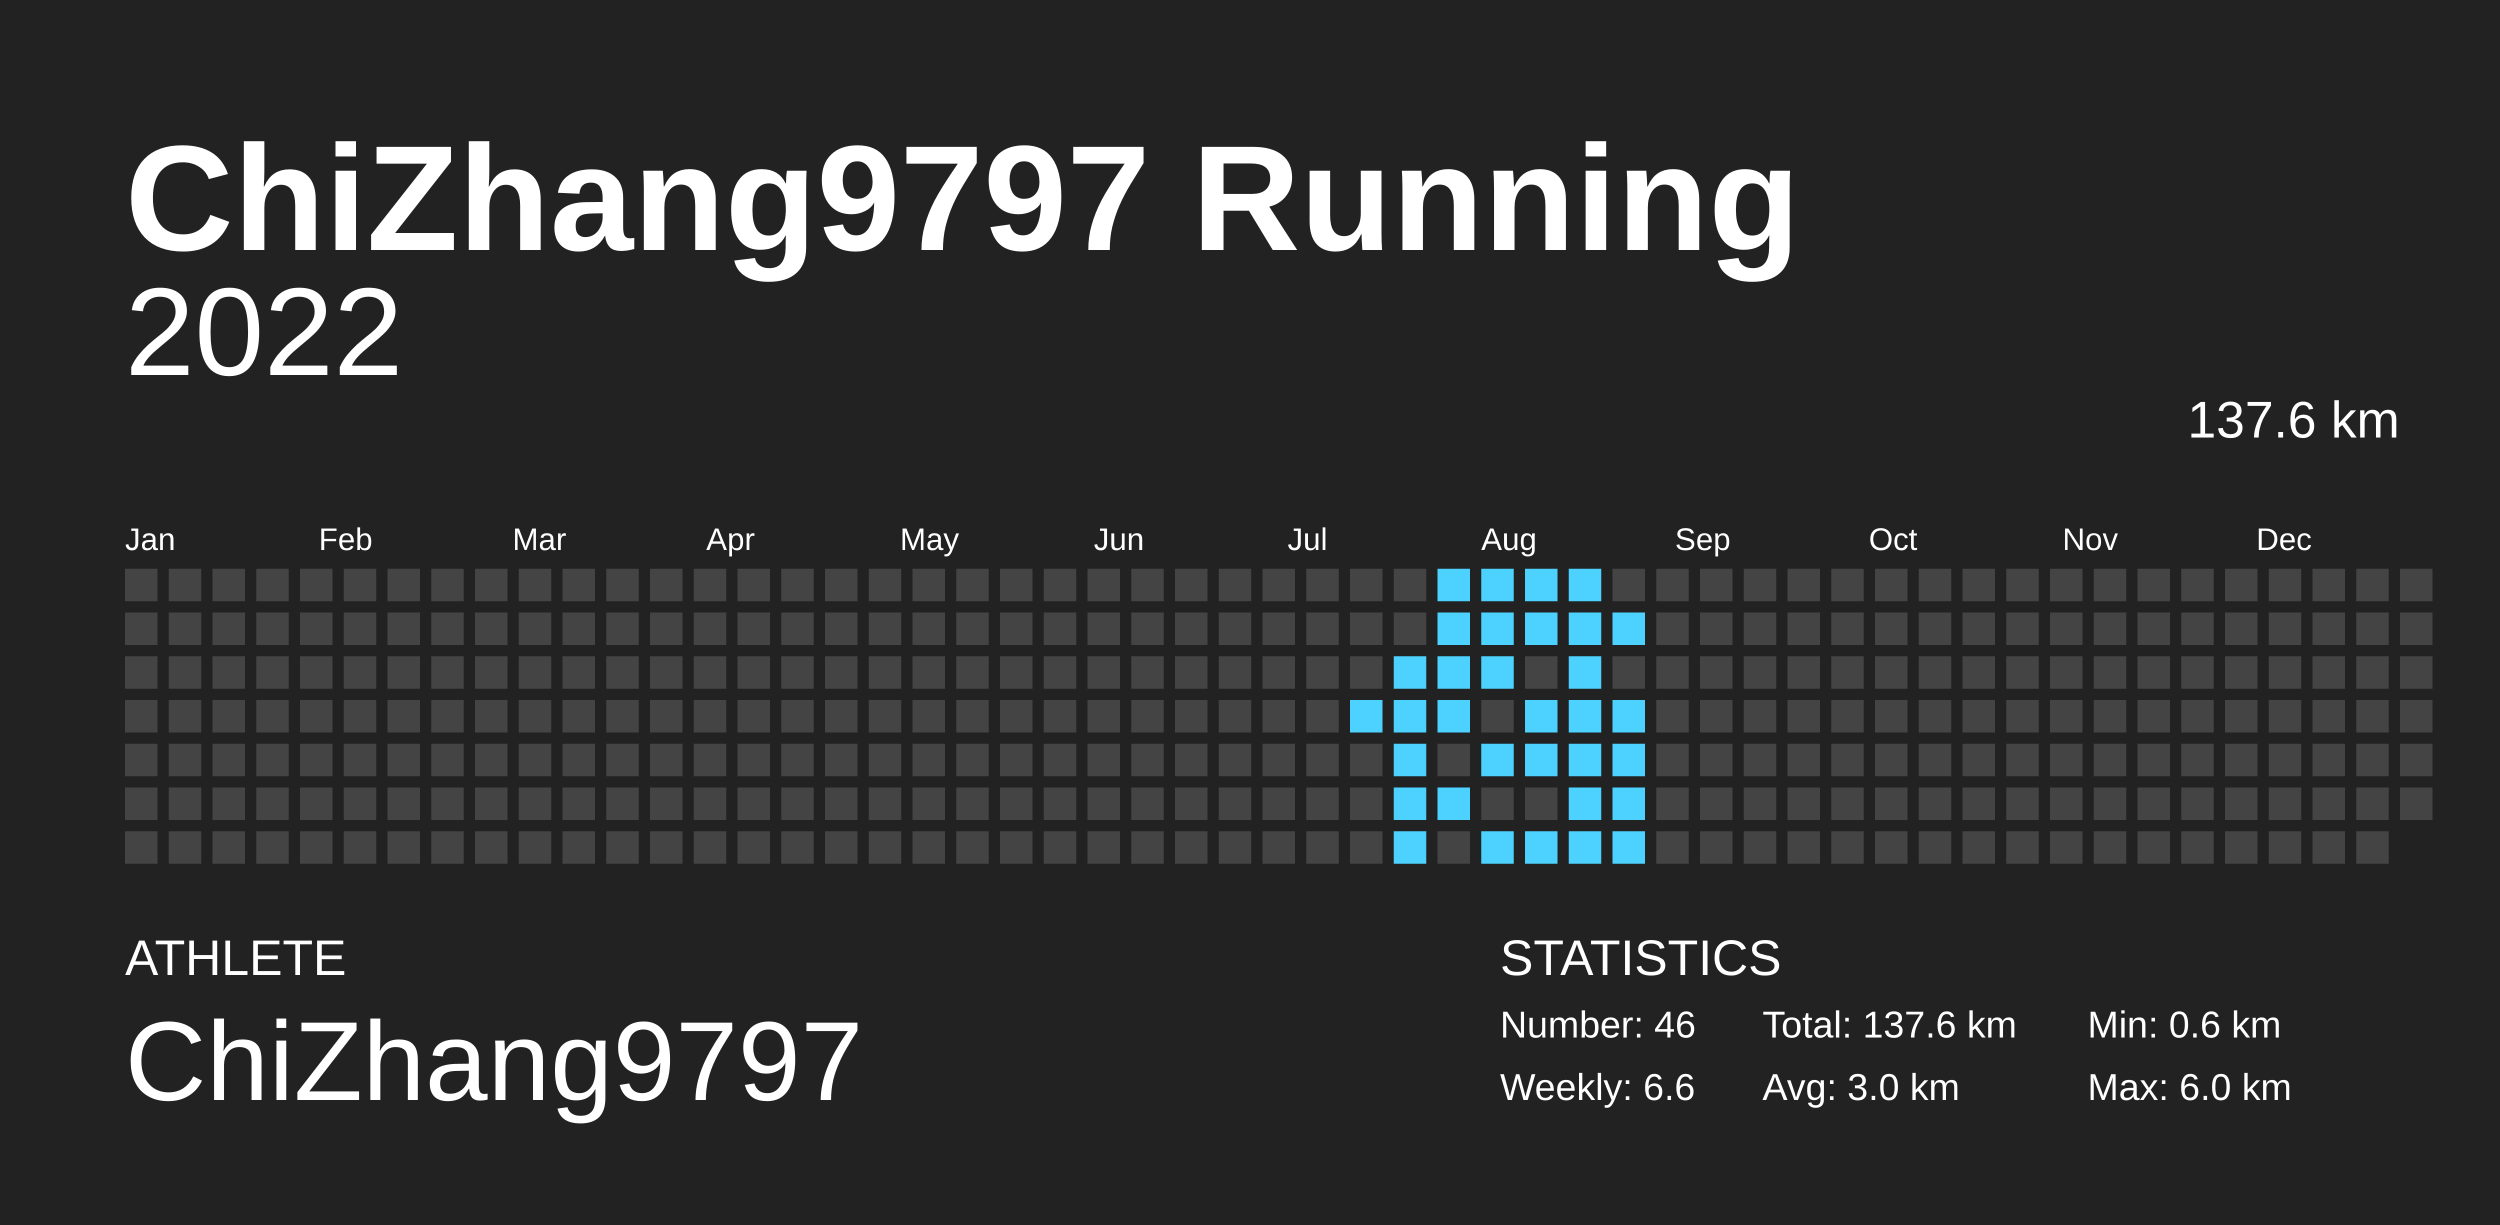
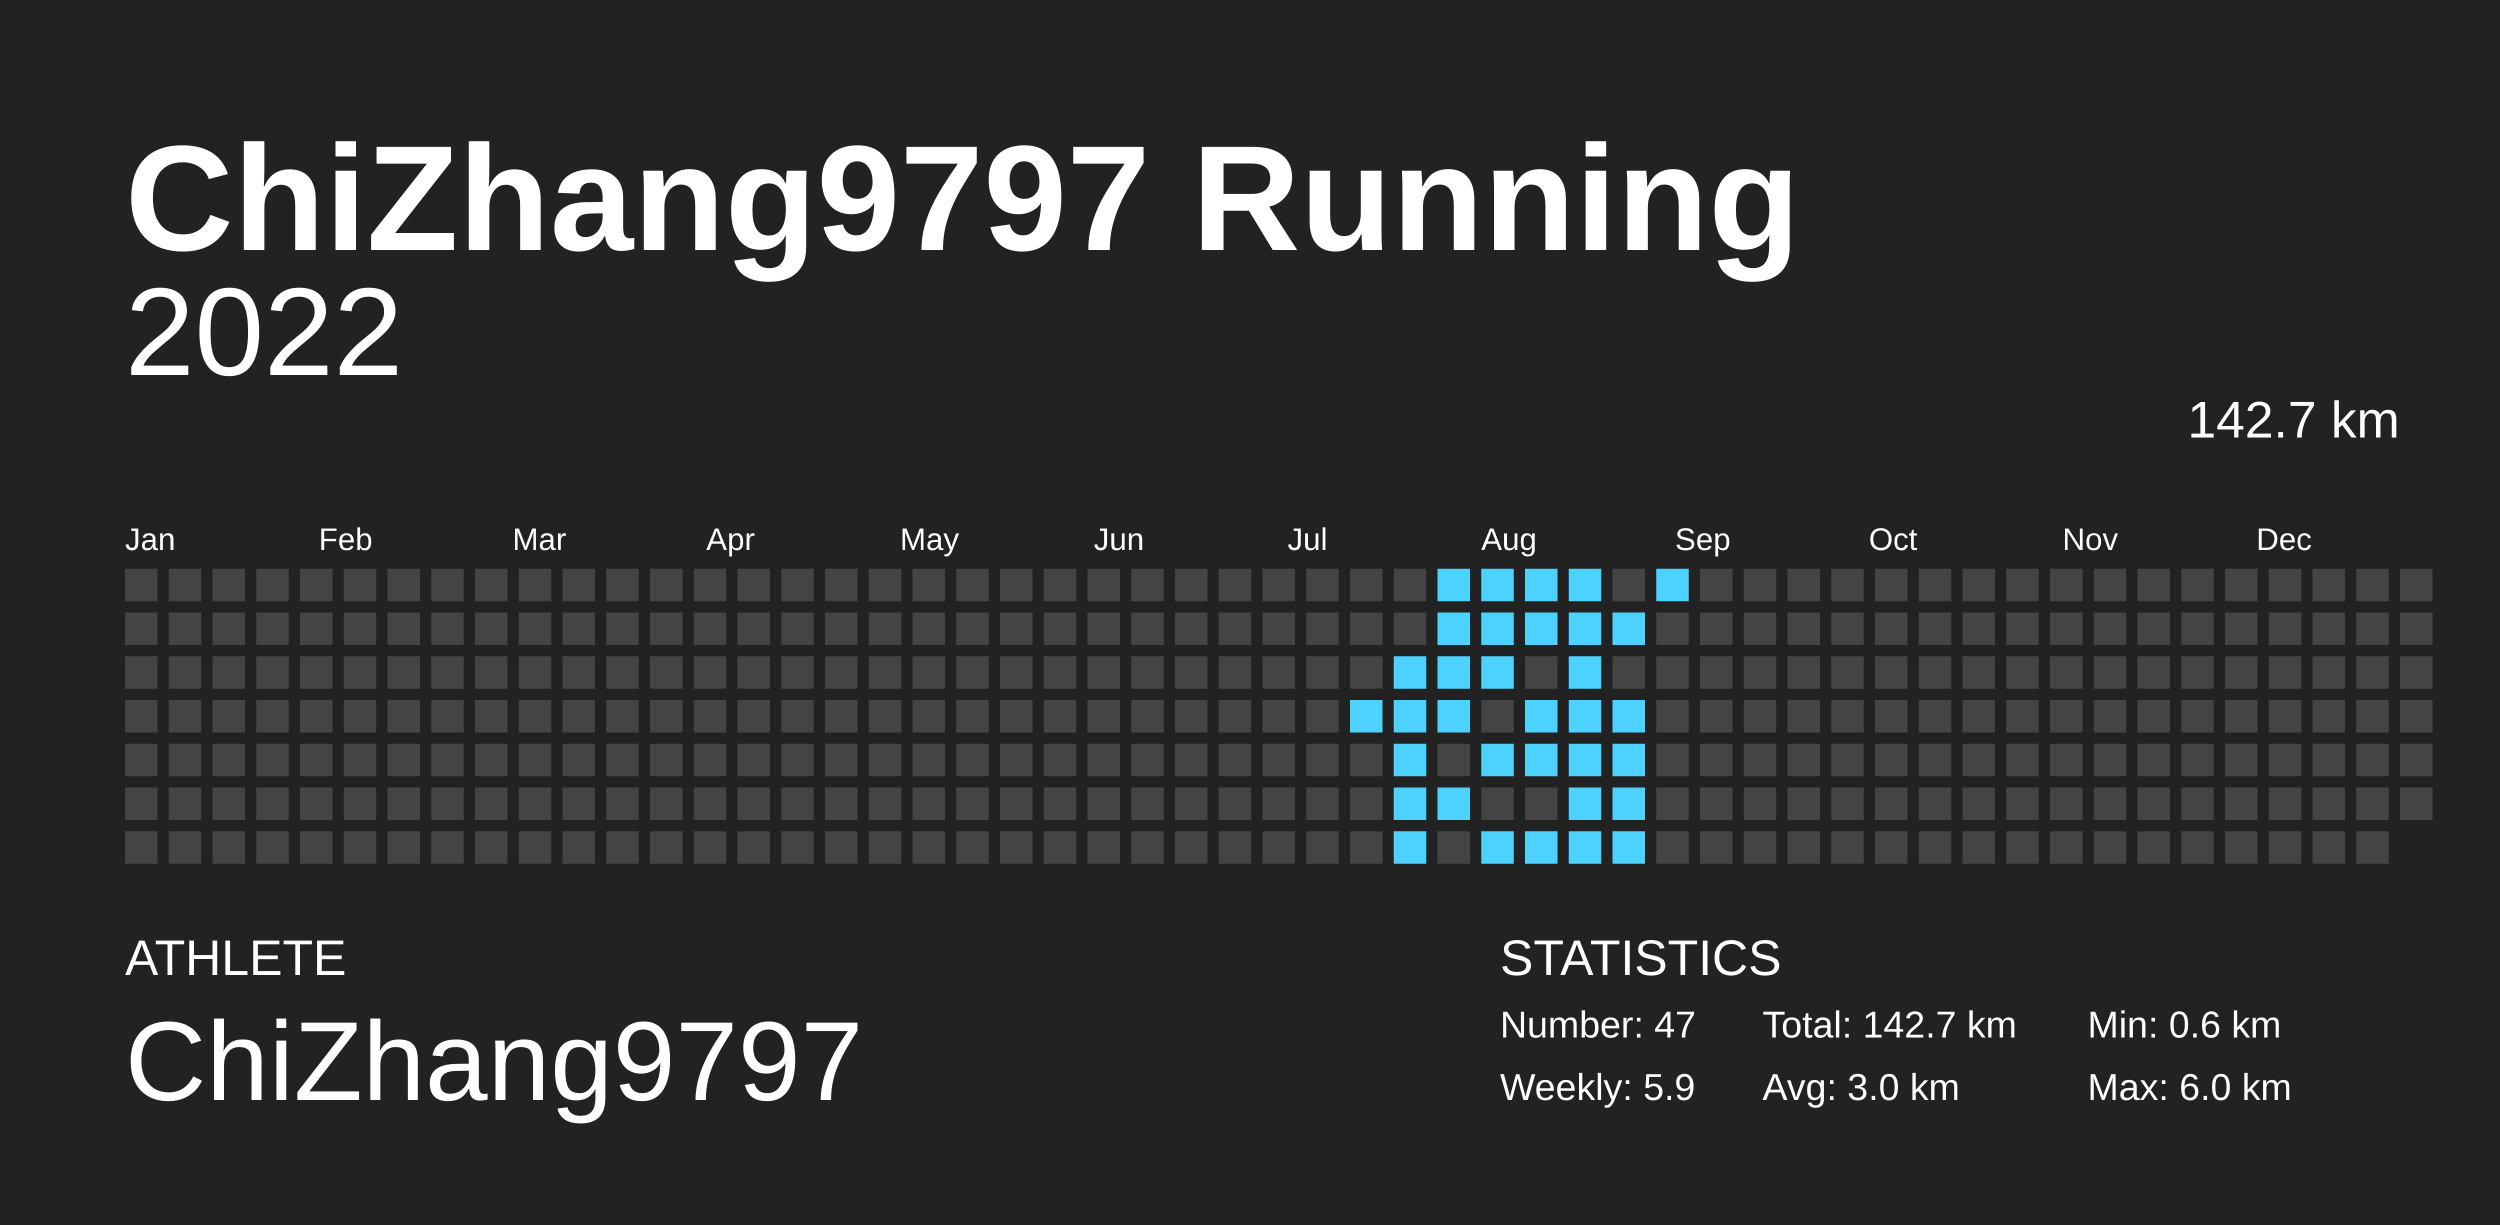
<svg xmlns="http://www.w3.org/2000/svg" baseProfile="full" height="98mm" version="1.1" viewBox="0,0,200,98" width="200mm">
  <defs />
  <rect fill="#222222" height="98" width="200" x="0" y="0" />
  <text fill="#FFFFFF" style="font-size:12px; font-family:Arial; font-weight:bold;" x="10" y="20">ChiZhang9797 Running</text>
  <text fill="#FFFFFF" style="font-size:4px; font-family:Arial" x="10" y="78">ATHLETE</text>
  <text fill="#FFFFFF" style="font-size:9px; font-family:Arial" x="10" y="88">ChiZhang9797</text>
  <text fill="#FFFFFF" style="font-size:4px; font-family:Arial" x="120" y="78">STATISTICS</text>
-   <text fill="#FFFFFF" style="font-size:3px; font-family:Arial" x="120" y="83">Number: 46</text>
-   <text fill="#FFFFFF" style="font-size:3px; font-family:Arial" x="120" y="88">Weekly: 6.6</text>
-   <text fill="#FFFFFF" style="font-size:3px; font-family:Arial" x="141" y="83">Total: 137.6 km</text>
+   <text fill="#FFFFFF" style="font-size:3px; font-family:Arial" x="120" y="83">Number: 47</text>
+   <text fill="#FFFFFF" style="font-size:3px; font-family:Arial" x="120" y="88">Weekly: 5.9</text>
+   <text fill="#FFFFFF" style="font-size:3px; font-family:Arial" x="141" y="83">Total: 142.7 km</text>
  <text fill="#FFFFFF" style="font-size:3px; font-family:Arial" x="141" y="88">Avg: 3.0 km</text>
  <text fill="#FFFFFF" style="font-size:3px; font-family:Arial" x="167" y="83">Min: 0.6 km</text>
  <text fill="#FFFFFF" style="font-size:3px; font-family:Arial" x="167" y="88">Max: 6.0 km</text>
  <text alignment-baseline="hanging" fill="#FFFFFF" style="font-size:10.0px; font-family:Arial;" x="10" y="30">2022</text>
-   <text alignment-baseline="hanging" fill="#FFFFFF" style="font-size:4.125px; font-family:Arial;" x="175" y="35">137.6 km</text>
+   <text alignment-baseline="hanging" fill="#FFFFFF" style="font-size:4.125px; font-family:Arial;" x="175" y="35">142.7 km</text>
  <text fill="#FFFFFF" style="font-size:2.5px; font-family:Arial" x="10.0" y="44">Jan</text>
  <text fill="#FFFFFF" style="font-size:2.5px; font-family:Arial" x="25.5" y="44">Feb</text>
  <text fill="#FFFFFF" style="font-size:2.5px; font-family:Arial" x="41.0" y="44">Mar</text>
  <text fill="#FFFFFF" style="font-size:2.5px; font-family:Arial" x="56.5" y="44">Apr</text>
  <text fill="#FFFFFF" style="font-size:2.5px; font-family:Arial" x="72.0" y="44">May</text>
  <text fill="#FFFFFF" style="font-size:2.5px; font-family:Arial" x="87.5" y="44">Jun</text>
  <text fill="#FFFFFF" style="font-size:2.5px; font-family:Arial" x="103.0" y="44">Jul</text>
  <text fill="#FFFFFF" style="font-size:2.5px; font-family:Arial" x="118.5" y="44">Aug</text>
  <text fill="#FFFFFF" style="font-size:2.5px; font-family:Arial" x="134.0" y="44">Sep</text>
  <text fill="#FFFFFF" style="font-size:2.5px; font-family:Arial" x="149.5" y="44">Oct</text>
  <text fill="#FFFFFF" style="font-size:2.5px; font-family:Arial" x="165.0" y="44">Nov</text>
  <text fill="#FFFFFF" style="font-size:2.5px; font-family:Arial" x="180.5" y="44">Dec</text>
  <rect fill="#444444" height="2.6" width="2.6" x="10.0" y="45.5" />
  <rect fill="#444444" height="2.6" width="2.6" x="10.0" y="49.0" />
  <rect fill="#444444" height="2.6" width="2.6" x="10.0" y="52.5" />
  <rect fill="#444444" height="2.6" width="2.6" x="10.0" y="56.0" />
  <rect fill="#444444" height="2.6" width="2.6" x="10.0" y="59.5" />
  <rect fill="#444444" height="2.6" width="2.6" x="10.0" y="63.0" />
  <rect fill="#444444" height="2.6" width="2.6" x="10.0" y="66.5" />
  <rect fill="#444444" height="2.6" width="2.6" x="13.5" y="45.5" />
  <rect fill="#444444" height="2.6" width="2.6" x="13.5" y="49.0" />
  <rect fill="#444444" height="2.6" width="2.6" x="13.5" y="52.5" />
  <rect fill="#444444" height="2.6" width="2.6" x="13.5" y="56.0" />
  <rect fill="#444444" height="2.6" width="2.6" x="13.5" y="59.5" />
  <rect fill="#444444" height="2.6" width="2.6" x="13.5" y="63.0" />
  <rect fill="#444444" height="2.6" width="2.6" x="13.5" y="66.5" />
  <rect fill="#444444" height="2.6" width="2.6" x="17.0" y="45.5" />
  <rect fill="#444444" height="2.6" width="2.6" x="17.0" y="49.0" />
  <rect fill="#444444" height="2.6" width="2.6" x="17.0" y="52.5" />
  <rect fill="#444444" height="2.6" width="2.6" x="17.0" y="56.0" />
  <rect fill="#444444" height="2.6" width="2.6" x="17.0" y="59.5" />
  <rect fill="#444444" height="2.6" width="2.6" x="17.0" y="63.0" />
  <rect fill="#444444" height="2.6" width="2.6" x="17.0" y="66.5" />
  <rect fill="#444444" height="2.6" width="2.6" x="20.5" y="45.5" />
  <rect fill="#444444" height="2.6" width="2.6" x="20.5" y="49.0" />
  <rect fill="#444444" height="2.6" width="2.6" x="20.5" y="52.5" />
  <rect fill="#444444" height="2.6" width="2.6" x="20.5" y="56.0" />
  <rect fill="#444444" height="2.6" width="2.6" x="20.5" y="59.5" />
  <rect fill="#444444" height="2.6" width="2.6" x="20.5" y="63.0" />
  <rect fill="#444444" height="2.6" width="2.6" x="20.5" y="66.5" />
  <rect fill="#444444" height="2.6" width="2.6" x="24.0" y="45.5" />
  <rect fill="#444444" height="2.6" width="2.6" x="24.0" y="49.0" />
  <rect fill="#444444" height="2.6" width="2.6" x="24.0" y="52.5" />
  <rect fill="#444444" height="2.6" width="2.6" x="24.0" y="56.0" />
  <rect fill="#444444" height="2.6" width="2.6" x="24.0" y="59.5" />
  <rect fill="#444444" height="2.6" width="2.6" x="24.0" y="63.0" />
  <rect fill="#444444" height="2.6" width="2.6" x="24.0" y="66.5" />
  <rect fill="#444444" height="2.6" width="2.6" x="27.5" y="45.5" />
  <rect fill="#444444" height="2.6" width="2.6" x="27.5" y="49.0" />
  <rect fill="#444444" height="2.6" width="2.6" x="27.5" y="52.5" />
  <rect fill="#444444" height="2.6" width="2.6" x="27.5" y="56.0" />
  <rect fill="#444444" height="2.6" width="2.6" x="27.5" y="59.5" />
  <rect fill="#444444" height="2.6" width="2.6" x="27.5" y="63.0" />
  <rect fill="#444444" height="2.6" width="2.6" x="27.5" y="66.5" />
  <rect fill="#444444" height="2.6" width="2.6" x="31.0" y="45.5" />
  <rect fill="#444444" height="2.6" width="2.6" x="31.0" y="49.0" />
  <rect fill="#444444" height="2.6" width="2.6" x="31.0" y="52.5" />
  <rect fill="#444444" height="2.6" width="2.6" x="31.0" y="56.0" />
  <rect fill="#444444" height="2.6" width="2.6" x="31.0" y="59.5" />
  <rect fill="#444444" height="2.6" width="2.6" x="31.0" y="63.0" />
  <rect fill="#444444" height="2.6" width="2.6" x="31.0" y="66.5" />
  <rect fill="#444444" height="2.6" width="2.6" x="34.5" y="45.5" />
  <rect fill="#444444" height="2.6" width="2.6" x="34.5" y="49.0" />
  <rect fill="#444444" height="2.6" width="2.6" x="34.5" y="52.5" />
  <rect fill="#444444" height="2.6" width="2.6" x="34.5" y="56.0" />
  <rect fill="#444444" height="2.6" width="2.6" x="34.5" y="59.5" />
  <rect fill="#444444" height="2.6" width="2.6" x="34.5" y="63.0" />
  <rect fill="#444444" height="2.6" width="2.6" x="34.5" y="66.5" />
  <rect fill="#444444" height="2.6" width="2.6" x="38.0" y="45.5" />
  <rect fill="#444444" height="2.6" width="2.6" x="38.0" y="49.0" />
  <rect fill="#444444" height="2.6" width="2.6" x="38.0" y="52.5" />
  <rect fill="#444444" height="2.6" width="2.6" x="38.0" y="56.0" />
  <rect fill="#444444" height="2.6" width="2.6" x="38.0" y="59.5" />
  <rect fill="#444444" height="2.6" width="2.6" x="38.0" y="63.0" />
  <rect fill="#444444" height="2.6" width="2.6" x="38.0" y="66.5" />
  <rect fill="#444444" height="2.6" width="2.6" x="41.5" y="45.5" />
  <rect fill="#444444" height="2.6" width="2.6" x="41.5" y="49.0" />
  <rect fill="#444444" height="2.6" width="2.6" x="41.5" y="52.5" />
  <rect fill="#444444" height="2.6" width="2.6" x="41.5" y="56.0" />
  <rect fill="#444444" height="2.6" width="2.6" x="41.5" y="59.5" />
  <rect fill="#444444" height="2.6" width="2.6" x="41.5" y="63.0" />
  <rect fill="#444444" height="2.6" width="2.6" x="41.5" y="66.5" />
  <rect fill="#444444" height="2.6" width="2.6" x="45.0" y="45.5" />
  <rect fill="#444444" height="2.6" width="2.6" x="45.0" y="49.0" />
  <rect fill="#444444" height="2.6" width="2.6" x="45.0" y="52.5" />
  <rect fill="#444444" height="2.6" width="2.6" x="45.0" y="56.0" />
  <rect fill="#444444" height="2.6" width="2.6" x="45.0" y="59.5" />
  <rect fill="#444444" height="2.6" width="2.6" x="45.0" y="63.0" />
  <rect fill="#444444" height="2.6" width="2.6" x="45.0" y="66.5" />
  <rect fill="#444444" height="2.6" width="2.6" x="48.5" y="45.5" />
  <rect fill="#444444" height="2.6" width="2.6" x="48.5" y="49.0" />
  <rect fill="#444444" height="2.6" width="2.6" x="48.5" y="52.5" />
  <rect fill="#444444" height="2.6" width="2.6" x="48.5" y="56.0" />
  <rect fill="#444444" height="2.6" width="2.6" x="48.5" y="59.5" />
  <rect fill="#444444" height="2.6" width="2.6" x="48.5" y="63.0" />
  <rect fill="#444444" height="2.6" width="2.6" x="48.5" y="66.5" />
  <rect fill="#444444" height="2.6" width="2.6" x="52.0" y="45.5" />
  <rect fill="#444444" height="2.6" width="2.6" x="52.0" y="49.0" />
  <rect fill="#444444" height="2.6" width="2.6" x="52.0" y="52.5" />
  <rect fill="#444444" height="2.6" width="2.6" x="52.0" y="56.0" />
  <rect fill="#444444" height="2.6" width="2.6" x="52.0" y="59.5" />
  <rect fill="#444444" height="2.6" width="2.6" x="52.0" y="63.0" />
  <rect fill="#444444" height="2.6" width="2.6" x="52.0" y="66.5" />
  <rect fill="#444444" height="2.6" width="2.6" x="55.5" y="45.5" />
  <rect fill="#444444" height="2.6" width="2.6" x="55.5" y="49.0" />
  <rect fill="#444444" height="2.6" width="2.6" x="55.5" y="52.5" />
  <rect fill="#444444" height="2.6" width="2.6" x="55.5" y="56.0" />
  <rect fill="#444444" height="2.6" width="2.6" x="55.5" y="59.5" />
  <rect fill="#444444" height="2.6" width="2.6" x="55.5" y="63.0" />
  <rect fill="#444444" height="2.6" width="2.6" x="55.5" y="66.5" />
  <rect fill="#444444" height="2.6" width="2.6" x="59.0" y="45.5" />
  <rect fill="#444444" height="2.6" width="2.6" x="59.0" y="49.0" />
  <rect fill="#444444" height="2.6" width="2.6" x="59.0" y="52.5" />
  <rect fill="#444444" height="2.6" width="2.6" x="59.0" y="56.0" />
  <rect fill="#444444" height="2.6" width="2.6" x="59.0" y="59.5" />
  <rect fill="#444444" height="2.6" width="2.6" x="59.0" y="63.0" />
  <rect fill="#444444" height="2.6" width="2.6" x="59.0" y="66.5" />
  <rect fill="#444444" height="2.6" width="2.6" x="62.5" y="45.5" />
  <rect fill="#444444" height="2.6" width="2.6" x="62.5" y="49.0" />
  <rect fill="#444444" height="2.6" width="2.6" x="62.5" y="52.5" />
  <rect fill="#444444" height="2.6" width="2.6" x="62.5" y="56.0" />
  <rect fill="#444444" height="2.6" width="2.6" x="62.5" y="59.5" />
  <rect fill="#444444" height="2.6" width="2.6" x="62.5" y="63.0" />
  <rect fill="#444444" height="2.6" width="2.6" x="62.5" y="66.5" />
  <rect fill="#444444" height="2.6" width="2.6" x="66.0" y="45.5" />
  <rect fill="#444444" height="2.6" width="2.6" x="66.0" y="49.0" />
  <rect fill="#444444" height="2.6" width="2.6" x="66.0" y="52.5" />
  <rect fill="#444444" height="2.6" width="2.6" x="66.0" y="56.0" />
  <rect fill="#444444" height="2.6" width="2.6" x="66.0" y="59.5" />
  <rect fill="#444444" height="2.6" width="2.6" x="66.0" y="63.0" />
  <rect fill="#444444" height="2.6" width="2.6" x="66.0" y="66.5" />
  <rect fill="#444444" height="2.6" width="2.6" x="69.5" y="45.5" />
  <rect fill="#444444" height="2.6" width="2.6" x="69.5" y="49.0" />
  <rect fill="#444444" height="2.6" width="2.6" x="69.5" y="52.5" />
  <rect fill="#444444" height="2.6" width="2.6" x="69.5" y="56.0" />
  <rect fill="#444444" height="2.6" width="2.6" x="69.5" y="59.5" />
  <rect fill="#444444" height="2.6" width="2.6" x="69.5" y="63.0" />
  <rect fill="#444444" height="2.6" width="2.6" x="69.5" y="66.5" />
  <rect fill="#444444" height="2.6" width="2.6" x="73.0" y="45.5" />
  <rect fill="#444444" height="2.6" width="2.6" x="73.0" y="49.0" />
  <rect fill="#444444" height="2.6" width="2.6" x="73.0" y="52.5" />
  <rect fill="#444444" height="2.6" width="2.6" x="73.0" y="56.0" />
  <rect fill="#444444" height="2.6" width="2.6" x="73.0" y="59.5" />
  <rect fill="#444444" height="2.6" width="2.6" x="73.0" y="63.0" />
  <rect fill="#444444" height="2.6" width="2.6" x="73.0" y="66.5" />
  <rect fill="#444444" height="2.6" width="2.6" x="76.5" y="45.5" />
  <rect fill="#444444" height="2.6" width="2.6" x="76.5" y="49.0" />
  <rect fill="#444444" height="2.6" width="2.6" x="76.5" y="52.5" />
  <rect fill="#444444" height="2.6" width="2.6" x="76.5" y="56.0" />
  <rect fill="#444444" height="2.6" width="2.6" x="76.5" y="59.5" />
  <rect fill="#444444" height="2.6" width="2.6" x="76.5" y="63.0" />
  <rect fill="#444444" height="2.6" width="2.6" x="76.5" y="66.5" />
  <rect fill="#444444" height="2.6" width="2.6" x="80.0" y="45.5" />
  <rect fill="#444444" height="2.6" width="2.6" x="80.0" y="49.0" />
  <rect fill="#444444" height="2.6" width="2.6" x="80.0" y="52.5" />
  <rect fill="#444444" height="2.6" width="2.6" x="80.0" y="56.0" />
  <rect fill="#444444" height="2.6" width="2.6" x="80.0" y="59.5" />
  <rect fill="#444444" height="2.6" width="2.6" x="80.0" y="63.0" />
  <rect fill="#444444" height="2.6" width="2.6" x="80.0" y="66.5" />
  <rect fill="#444444" height="2.6" width="2.6" x="83.5" y="45.5" />
  <rect fill="#444444" height="2.6" width="2.6" x="83.5" y="49.0" />
  <rect fill="#444444" height="2.6" width="2.6" x="83.5" y="52.5" />
  <rect fill="#444444" height="2.6" width="2.6" x="83.5" y="56.0" />
  <rect fill="#444444" height="2.6" width="2.6" x="83.5" y="59.5" />
  <rect fill="#444444" height="2.6" width="2.6" x="83.5" y="63.0" />
  <rect fill="#444444" height="2.6" width="2.6" x="83.5" y="66.5" />
  <rect fill="#444444" height="2.6" width="2.6" x="87.0" y="45.5" />
  <rect fill="#444444" height="2.6" width="2.6" x="87.0" y="49.0" />
  <rect fill="#444444" height="2.6" width="2.6" x="87.0" y="52.5" />
  <rect fill="#444444" height="2.6" width="2.6" x="87.0" y="56.0" />
  <rect fill="#444444" height="2.6" width="2.6" x="87.0" y="59.5" />
  <rect fill="#444444" height="2.6" width="2.6" x="87.0" y="63.0" />
  <rect fill="#444444" height="2.6" width="2.6" x="87.0" y="66.5" />
  <rect fill="#444444" height="2.6" width="2.6" x="90.5" y="45.5" />
  <rect fill="#444444" height="2.6" width="2.6" x="90.5" y="49.0" />
  <rect fill="#444444" height="2.6" width="2.6" x="90.5" y="52.5" />
  <rect fill="#444444" height="2.6" width="2.6" x="90.5" y="56.0" />
  <rect fill="#444444" height="2.6" width="2.6" x="90.5" y="59.5" />
  <rect fill="#444444" height="2.6" width="2.6" x="90.5" y="63.0" />
  <rect fill="#444444" height="2.6" width="2.6" x="90.5" y="66.5" />
  <rect fill="#444444" height="2.6" width="2.6" x="94.0" y="45.5" />
  <rect fill="#444444" height="2.6" width="2.6" x="94.0" y="49.0" />
  <rect fill="#444444" height="2.6" width="2.6" x="94.0" y="52.5" />
  <rect fill="#444444" height="2.6" width="2.6" x="94.0" y="56.0" />
  <rect fill="#444444" height="2.6" width="2.6" x="94.0" y="59.5" />
  <rect fill="#444444" height="2.6" width="2.6" x="94.0" y="63.0" />
  <rect fill="#444444" height="2.6" width="2.6" x="94.0" y="66.5" />
  <rect fill="#444444" height="2.6" width="2.6" x="97.5" y="45.5" />
  <rect fill="#444444" height="2.6" width="2.6" x="97.5" y="49.0" />
  <rect fill="#444444" height="2.6" width="2.6" x="97.5" y="52.5" />
  <rect fill="#444444" height="2.6" width="2.6" x="97.5" y="56.0" />
  <rect fill="#444444" height="2.6" width="2.6" x="97.5" y="59.5" />
  <rect fill="#444444" height="2.6" width="2.6" x="97.5" y="63.0" />
  <rect fill="#444444" height="2.6" width="2.6" x="97.5" y="66.5" />
  <rect fill="#444444" height="2.6" width="2.6" x="101.0" y="45.5" />
  <rect fill="#444444" height="2.6" width="2.6" x="101.0" y="49.0" />
  <rect fill="#444444" height="2.6" width="2.6" x="101.0" y="52.5" />
  <rect fill="#444444" height="2.6" width="2.6" x="101.0" y="56.0" />
  <rect fill="#444444" height="2.6" width="2.6" x="101.0" y="59.5" />
  <rect fill="#444444" height="2.6" width="2.6" x="101.0" y="63.0" />
  <rect fill="#444444" height="2.6" width="2.6" x="101.0" y="66.5" />
  <rect fill="#444444" height="2.6" width="2.6" x="104.5" y="45.5" />
  <rect fill="#444444" height="2.6" width="2.6" x="104.5" y="49.0" />
  <rect fill="#444444" height="2.6" width="2.6" x="104.5" y="52.5" />
  <rect fill="#444444" height="2.6" width="2.6" x="104.5" y="56.0" />
  <rect fill="#444444" height="2.6" width="2.6" x="104.5" y="59.5" />
  <rect fill="#444444" height="2.6" width="2.6" x="104.5" y="63.0" />
  <rect fill="#444444" height="2.6" width="2.6" x="104.5" y="66.5" />
  <rect fill="#444444" height="2.6" width="2.6" x="108.0" y="45.5" />
  <rect fill="#444444" height="2.6" width="2.6" x="108.0" y="49.0" />
  <rect fill="#444444" height="2.6" width="2.6" x="108.0" y="52.5" />
  <rect fill="#4dd2ff" height="2.6" width="2.6" x="108.0" y="56.0" />
  <rect fill="#444444" height="2.6" width="2.6" x="108.0" y="59.5" />
  <rect fill="#444444" height="2.6" width="2.6" x="108.0" y="63.0" />
  <rect fill="#444444" height="2.6" width="2.6" x="108.0" y="66.5" />
  <rect fill="#444444" height="2.6" width="2.6" x="111.5" y="45.5" />
  <rect fill="#444444" height="2.6" width="2.6" x="111.5" y="49.0" />
  <rect fill="#4dd2ff" height="2.6" width="2.6" x="111.5" y="52.5" />
  <rect fill="#4dd2ff" height="2.6" width="2.6" x="111.5" y="56.0" />
  <rect fill="#4dd2ff" height="2.6" width="2.6" x="111.5" y="59.5" />
  <rect fill="#4dd2ff" height="2.6" width="2.6" x="111.5" y="63.0" />
  <rect fill="#4dd2ff" height="2.6" width="2.6" x="111.5" y="66.5" />
  <rect fill="#4dd2ff" height="2.6" width="2.6" x="115.0" y="45.5" />
  <rect fill="#4dd2ff" height="2.6" width="2.6" x="115.0" y="49.0" />
  <rect fill="#4dd2ff" height="2.6" width="2.6" x="115.0" y="52.5" />
  <rect fill="#4dd2ff" height="2.6" width="2.6" x="115.0" y="56.0" />
  <rect fill="#444444" height="2.6" width="2.6" x="115.0" y="59.5" />
  <rect fill="#4dd2ff" height="2.6" width="2.6" x="115.0" y="63.0" />
  <rect fill="#444444" height="2.6" width="2.6" x="115.0" y="66.5" />
  <rect fill="#4dd2ff" height="2.6" width="2.6" x="118.5" y="45.5" />
  <rect fill="#4dd2ff" height="2.6" width="2.6" x="118.5" y="49.0" />
  <rect fill="#4dd2ff" height="2.6" width="2.6" x="118.5" y="52.5" />
  <rect fill="#444444" height="2.6" width="2.6" x="118.5" y="56.0" />
  <rect fill="#4dd2ff" height="2.6" width="2.6" x="118.5" y="59.5" />
  <rect fill="#444444" height="2.6" width="2.6" x="118.5" y="63.0" />
  <rect fill="#4dd2ff" height="2.6" width="2.6" x="118.5" y="66.5" />
  <rect fill="#4dd2ff" height="2.6" width="2.6" x="122.0" y="45.5" />
  <rect fill="#4dd2ff" height="2.6" width="2.6" x="122.0" y="49.0" />
  <rect fill="#444444" height="2.6" width="2.6" x="122.0" y="52.5" />
  <rect fill="#4dd2ff" height="2.6" width="2.6" x="122.0" y="56.0" />
  <rect fill="#4dd2ff" height="2.6" width="2.6" x="122.0" y="59.5" />
  <rect fill="#444444" height="2.6" width="2.6" x="122.0" y="63.0" />
  <rect fill="#4dd2ff" height="2.6" width="2.6" x="122.0" y="66.5" />
  <rect fill="#4dd2ff" height="2.6" width="2.6" x="125.5" y="45.5" />
  <rect fill="#4dd2ff" height="2.6" width="2.6" x="125.5" y="49.0" />
  <rect fill="#4dd2ff" height="2.6" width="2.6" x="125.5" y="52.5" />
  <rect fill="#4dd2ff" height="2.6" width="2.6" x="125.5" y="56.0" />
  <rect fill="#4dd2ff" height="2.6" width="2.6" x="125.5" y="59.5" />
  <rect fill="#4dd2ff" height="2.6" width="2.6" x="125.5" y="63.0" />
  <rect fill="#4dd2ff" height="2.6" width="2.6" x="125.5" y="66.5" />
  <rect fill="#444444" height="2.6" width="2.6" x="129.0" y="45.5" />
  <rect fill="#4dd2ff" height="2.6" width="2.6" x="129.0" y="49.0" />
  <rect fill="#444444" height="2.6" width="2.6" x="129.0" y="52.5" />
  <rect fill="#4dd2ff" height="2.6" width="2.6" x="129.0" y="56.0" />
  <rect fill="#4dd2ff" height="2.6" width="2.6" x="129.0" y="59.5" />
  <rect fill="#4dd2ff" height="2.6" width="2.6" x="129.0" y="63.0" />
  <rect fill="#4dd2ff" height="2.6" width="2.6" x="129.0" y="66.5" />
-   <rect fill="#444444" height="2.6" width="2.6" x="132.5" y="45.5" />
+   <rect fill="#4dd2ff" height="2.6" width="2.6" x="132.5" y="45.5" />
  <rect fill="#444444" height="2.6" width="2.6" x="132.5" y="49.0" />
  <rect fill="#444444" height="2.6" width="2.6" x="132.5" y="52.5" />
  <rect fill="#444444" height="2.6" width="2.6" x="132.5" y="56.0" />
  <rect fill="#444444" height="2.6" width="2.6" x="132.5" y="59.5" />
  <rect fill="#444444" height="2.6" width="2.6" x="132.5" y="63.0" />
  <rect fill="#444444" height="2.6" width="2.6" x="132.5" y="66.5" />
  <rect fill="#444444" height="2.6" width="2.6" x="136.0" y="45.5" />
  <rect fill="#444444" height="2.6" width="2.6" x="136.0" y="49.0" />
  <rect fill="#444444" height="2.6" width="2.6" x="136.0" y="52.5" />
  <rect fill="#444444" height="2.6" width="2.6" x="136.0" y="56.0" />
  <rect fill="#444444" height="2.6" width="2.6" x="136.0" y="59.5" />
  <rect fill="#444444" height="2.6" width="2.6" x="136.0" y="63.0" />
  <rect fill="#444444" height="2.6" width="2.6" x="136.0" y="66.5" />
  <rect fill="#444444" height="2.6" width="2.6" x="139.5" y="45.5" />
  <rect fill="#444444" height="2.6" width="2.6" x="139.5" y="49.0" />
  <rect fill="#444444" height="2.6" width="2.6" x="139.5" y="52.5" />
  <rect fill="#444444" height="2.6" width="2.6" x="139.5" y="56.0" />
  <rect fill="#444444" height="2.6" width="2.6" x="139.5" y="59.5" />
  <rect fill="#444444" height="2.6" width="2.6" x="139.5" y="63.0" />
  <rect fill="#444444" height="2.6" width="2.6" x="139.5" y="66.5" />
  <rect fill="#444444" height="2.6" width="2.6" x="143.0" y="45.5" />
  <rect fill="#444444" height="2.6" width="2.6" x="143.0" y="49.0" />
  <rect fill="#444444" height="2.6" width="2.6" x="143.0" y="52.5" />
  <rect fill="#444444" height="2.6" width="2.6" x="143.0" y="56.0" />
  <rect fill="#444444" height="2.6" width="2.6" x="143.0" y="59.5" />
  <rect fill="#444444" height="2.6" width="2.6" x="143.0" y="63.0" />
  <rect fill="#444444" height="2.6" width="2.6" x="143.0" y="66.5" />
  <rect fill="#444444" height="2.6" width="2.6" x="146.5" y="45.5" />
  <rect fill="#444444" height="2.6" width="2.6" x="146.5" y="49.0" />
  <rect fill="#444444" height="2.6" width="2.6" x="146.5" y="52.5" />
  <rect fill="#444444" height="2.6" width="2.6" x="146.5" y="56.0" />
  <rect fill="#444444" height="2.6" width="2.6" x="146.5" y="59.5" />
  <rect fill="#444444" height="2.6" width="2.6" x="146.5" y="63.0" />
  <rect fill="#444444" height="2.6" width="2.6" x="146.5" y="66.5" />
  <rect fill="#444444" height="2.6" width="2.6" x="150.0" y="45.5" />
  <rect fill="#444444" height="2.6" width="2.6" x="150.0" y="49.0" />
  <rect fill="#444444" height="2.6" width="2.6" x="150.0" y="52.5" />
  <rect fill="#444444" height="2.6" width="2.6" x="150.0" y="56.0" />
  <rect fill="#444444" height="2.6" width="2.6" x="150.0" y="59.5" />
  <rect fill="#444444" height="2.6" width="2.6" x="150.0" y="63.0" />
  <rect fill="#444444" height="2.6" width="2.6" x="150.0" y="66.5" />
  <rect fill="#444444" height="2.6" width="2.6" x="153.5" y="45.5" />
  <rect fill="#444444" height="2.6" width="2.6" x="153.5" y="49.0" />
  <rect fill="#444444" height="2.6" width="2.6" x="153.5" y="52.5" />
  <rect fill="#444444" height="2.6" width="2.6" x="153.5" y="56.0" />
  <rect fill="#444444" height="2.6" width="2.6" x="153.5" y="59.5" />
  <rect fill="#444444" height="2.6" width="2.6" x="153.5" y="63.0" />
  <rect fill="#444444" height="2.6" width="2.6" x="153.5" y="66.5" />
  <rect fill="#444444" height="2.6" width="2.6" x="157.0" y="45.5" />
  <rect fill="#444444" height="2.6" width="2.6" x="157.0" y="49.0" />
  <rect fill="#444444" height="2.6" width="2.6" x="157.0" y="52.5" />
  <rect fill="#444444" height="2.6" width="2.6" x="157.0" y="56.0" />
  <rect fill="#444444" height="2.6" width="2.6" x="157.0" y="59.5" />
  <rect fill="#444444" height="2.6" width="2.6" x="157.0" y="63.0" />
  <rect fill="#444444" height="2.6" width="2.6" x="157.0" y="66.5" />
  <rect fill="#444444" height="2.6" width="2.6" x="160.5" y="45.5" />
  <rect fill="#444444" height="2.6" width="2.6" x="160.5" y="49.0" />
  <rect fill="#444444" height="2.6" width="2.6" x="160.5" y="52.5" />
  <rect fill="#444444" height="2.6" width="2.6" x="160.5" y="56.0" />
  <rect fill="#444444" height="2.6" width="2.6" x="160.5" y="59.5" />
  <rect fill="#444444" height="2.6" width="2.6" x="160.5" y="63.0" />
  <rect fill="#444444" height="2.6" width="2.6" x="160.5" y="66.5" />
  <rect fill="#444444" height="2.6" width="2.6" x="164.0" y="45.5" />
  <rect fill="#444444" height="2.6" width="2.6" x="164.0" y="49.0" />
  <rect fill="#444444" height="2.6" width="2.6" x="164.0" y="52.5" />
  <rect fill="#444444" height="2.6" width="2.6" x="164.0" y="56.0" />
  <rect fill="#444444" height="2.6" width="2.6" x="164.0" y="59.5" />
  <rect fill="#444444" height="2.6" width="2.6" x="164.0" y="63.0" />
  <rect fill="#444444" height="2.6" width="2.6" x="164.0" y="66.5" />
  <rect fill="#444444" height="2.6" width="2.6" x="167.5" y="45.5" />
  <rect fill="#444444" height="2.6" width="2.6" x="167.5" y="49.0" />
  <rect fill="#444444" height="2.6" width="2.6" x="167.5" y="52.5" />
  <rect fill="#444444" height="2.6" width="2.6" x="167.5" y="56.0" />
  <rect fill="#444444" height="2.6" width="2.6" x="167.5" y="59.5" />
  <rect fill="#444444" height="2.6" width="2.6" x="167.5" y="63.0" />
  <rect fill="#444444" height="2.6" width="2.6" x="167.5" y="66.5" />
  <rect fill="#444444" height="2.6" width="2.6" x="171.0" y="45.5" />
  <rect fill="#444444" height="2.6" width="2.6" x="171.0" y="49.0" />
  <rect fill="#444444" height="2.6" width="2.6" x="171.0" y="52.5" />
  <rect fill="#444444" height="2.6" width="2.6" x="171.0" y="56.0" />
  <rect fill="#444444" height="2.6" width="2.6" x="171.0" y="59.5" />
  <rect fill="#444444" height="2.6" width="2.6" x="171.0" y="63.0" />
  <rect fill="#444444" height="2.6" width="2.6" x="171.0" y="66.5" />
  <rect fill="#444444" height="2.6" width="2.6" x="174.5" y="45.5" />
  <rect fill="#444444" height="2.6" width="2.6" x="174.5" y="49.0" />
  <rect fill="#444444" height="2.6" width="2.6" x="174.5" y="52.5" />
  <rect fill="#444444" height="2.6" width="2.6" x="174.5" y="56.0" />
  <rect fill="#444444" height="2.6" width="2.6" x="174.5" y="59.5" />
  <rect fill="#444444" height="2.6" width="2.6" x="174.5" y="63.0" />
  <rect fill="#444444" height="2.6" width="2.6" x="174.5" y="66.5" />
  <rect fill="#444444" height="2.6" width="2.6" x="178.0" y="45.5" />
  <rect fill="#444444" height="2.6" width="2.6" x="178.0" y="49.0" />
  <rect fill="#444444" height="2.6" width="2.6" x="178.0" y="52.5" />
  <rect fill="#444444" height="2.6" width="2.6" x="178.0" y="56.0" />
  <rect fill="#444444" height="2.6" width="2.6" x="178.0" y="59.5" />
  <rect fill="#444444" height="2.6" width="2.6" x="178.0" y="63.0" />
  <rect fill="#444444" height="2.6" width="2.6" x="178.0" y="66.5" />
  <rect fill="#444444" height="2.6" width="2.6" x="181.5" y="45.5" />
  <rect fill="#444444" height="2.6" width="2.6" x="181.5" y="49.0" />
  <rect fill="#444444" height="2.6" width="2.6" x="181.5" y="52.5" />
  <rect fill="#444444" height="2.6" width="2.6" x="181.5" y="56.0" />
  <rect fill="#444444" height="2.6" width="2.6" x="181.5" y="59.5" />
  <rect fill="#444444" height="2.6" width="2.6" x="181.5" y="63.0" />
  <rect fill="#444444" height="2.6" width="2.6" x="181.5" y="66.5" />
  <rect fill="#444444" height="2.6" width="2.6" x="185.0" y="45.5" />
  <rect fill="#444444" height="2.6" width="2.6" x="185.0" y="49.0" />
  <rect fill="#444444" height="2.6" width="2.6" x="185.0" y="52.5" />
  <rect fill="#444444" height="2.6" width="2.6" x="185.0" y="56.0" />
  <rect fill="#444444" height="2.6" width="2.6" x="185.0" y="59.5" />
  <rect fill="#444444" height="2.6" width="2.6" x="185.0" y="63.0" />
  <rect fill="#444444" height="2.6" width="2.6" x="185.0" y="66.5" />
  <rect fill="#444444" height="2.6" width="2.6" x="188.5" y="45.5" />
  <rect fill="#444444" height="2.6" width="2.6" x="188.5" y="49.0" />
  <rect fill="#444444" height="2.6" width="2.6" x="188.5" y="52.5" />
  <rect fill="#444444" height="2.6" width="2.6" x="188.5" y="56.0" />
  <rect fill="#444444" height="2.6" width="2.6" x="188.5" y="59.5" />
  <rect fill="#444444" height="2.6" width="2.6" x="188.5" y="63.0" />
  <rect fill="#444444" height="2.6" width="2.6" x="188.5" y="66.5" />
  <rect fill="#444444" height="2.6" width="2.6" x="192.0" y="45.5" />
  <rect fill="#444444" height="2.6" width="2.6" x="192.0" y="49.0" />
  <rect fill="#444444" height="2.6" width="2.6" x="192.0" y="52.5" />
  <rect fill="#444444" height="2.6" width="2.6" x="192.0" y="56.0" />
  <rect fill="#444444" height="2.6" width="2.6" x="192.0" y="59.5" />
  <rect fill="#444444" height="2.6" width="2.6" x="192.0" y="63.0" />
</svg>
